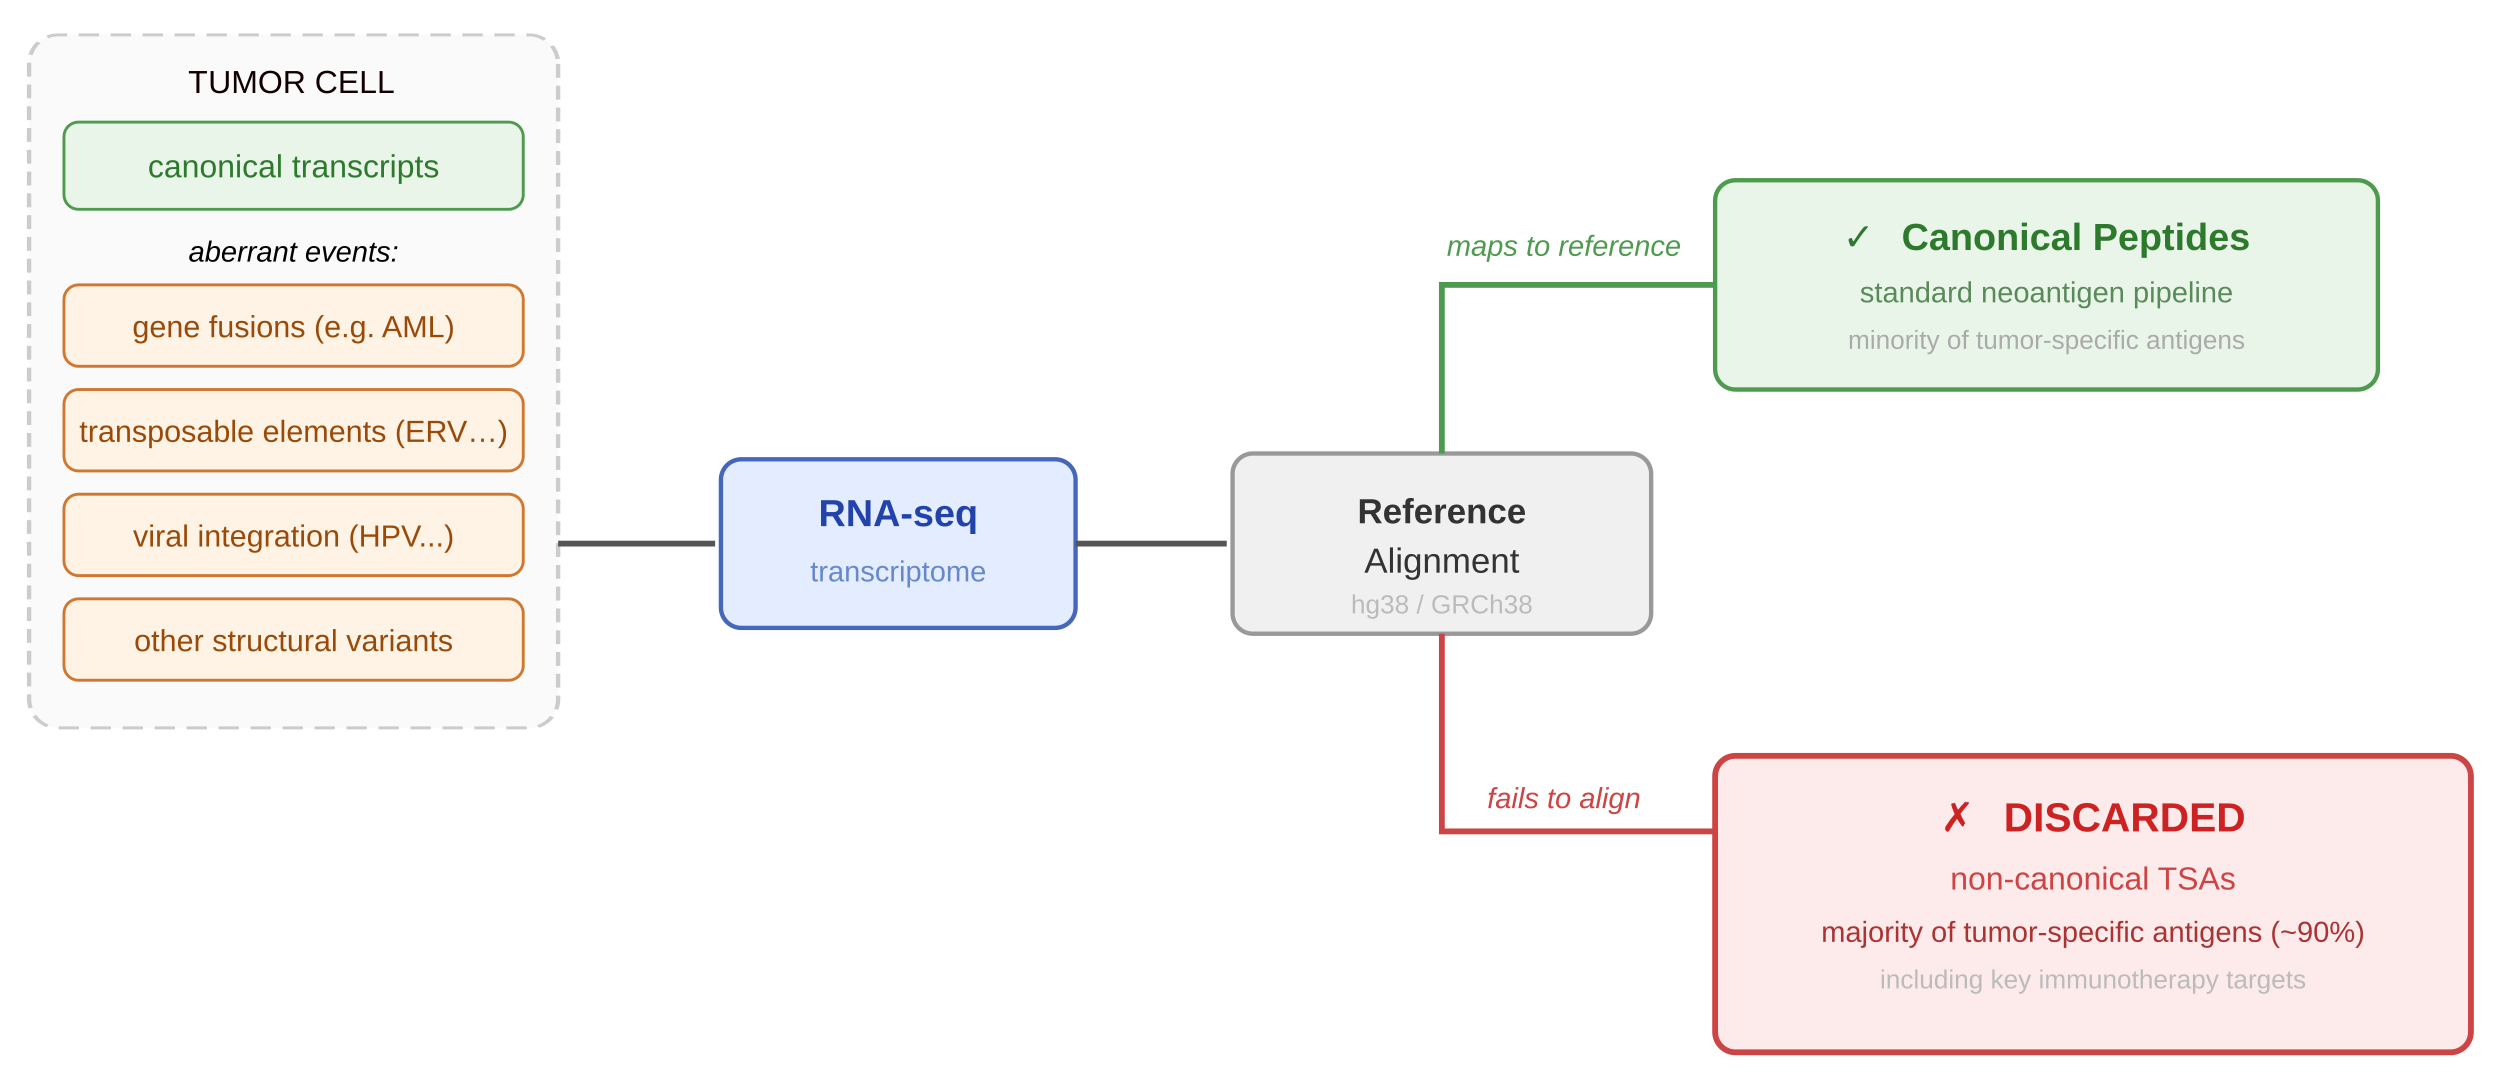
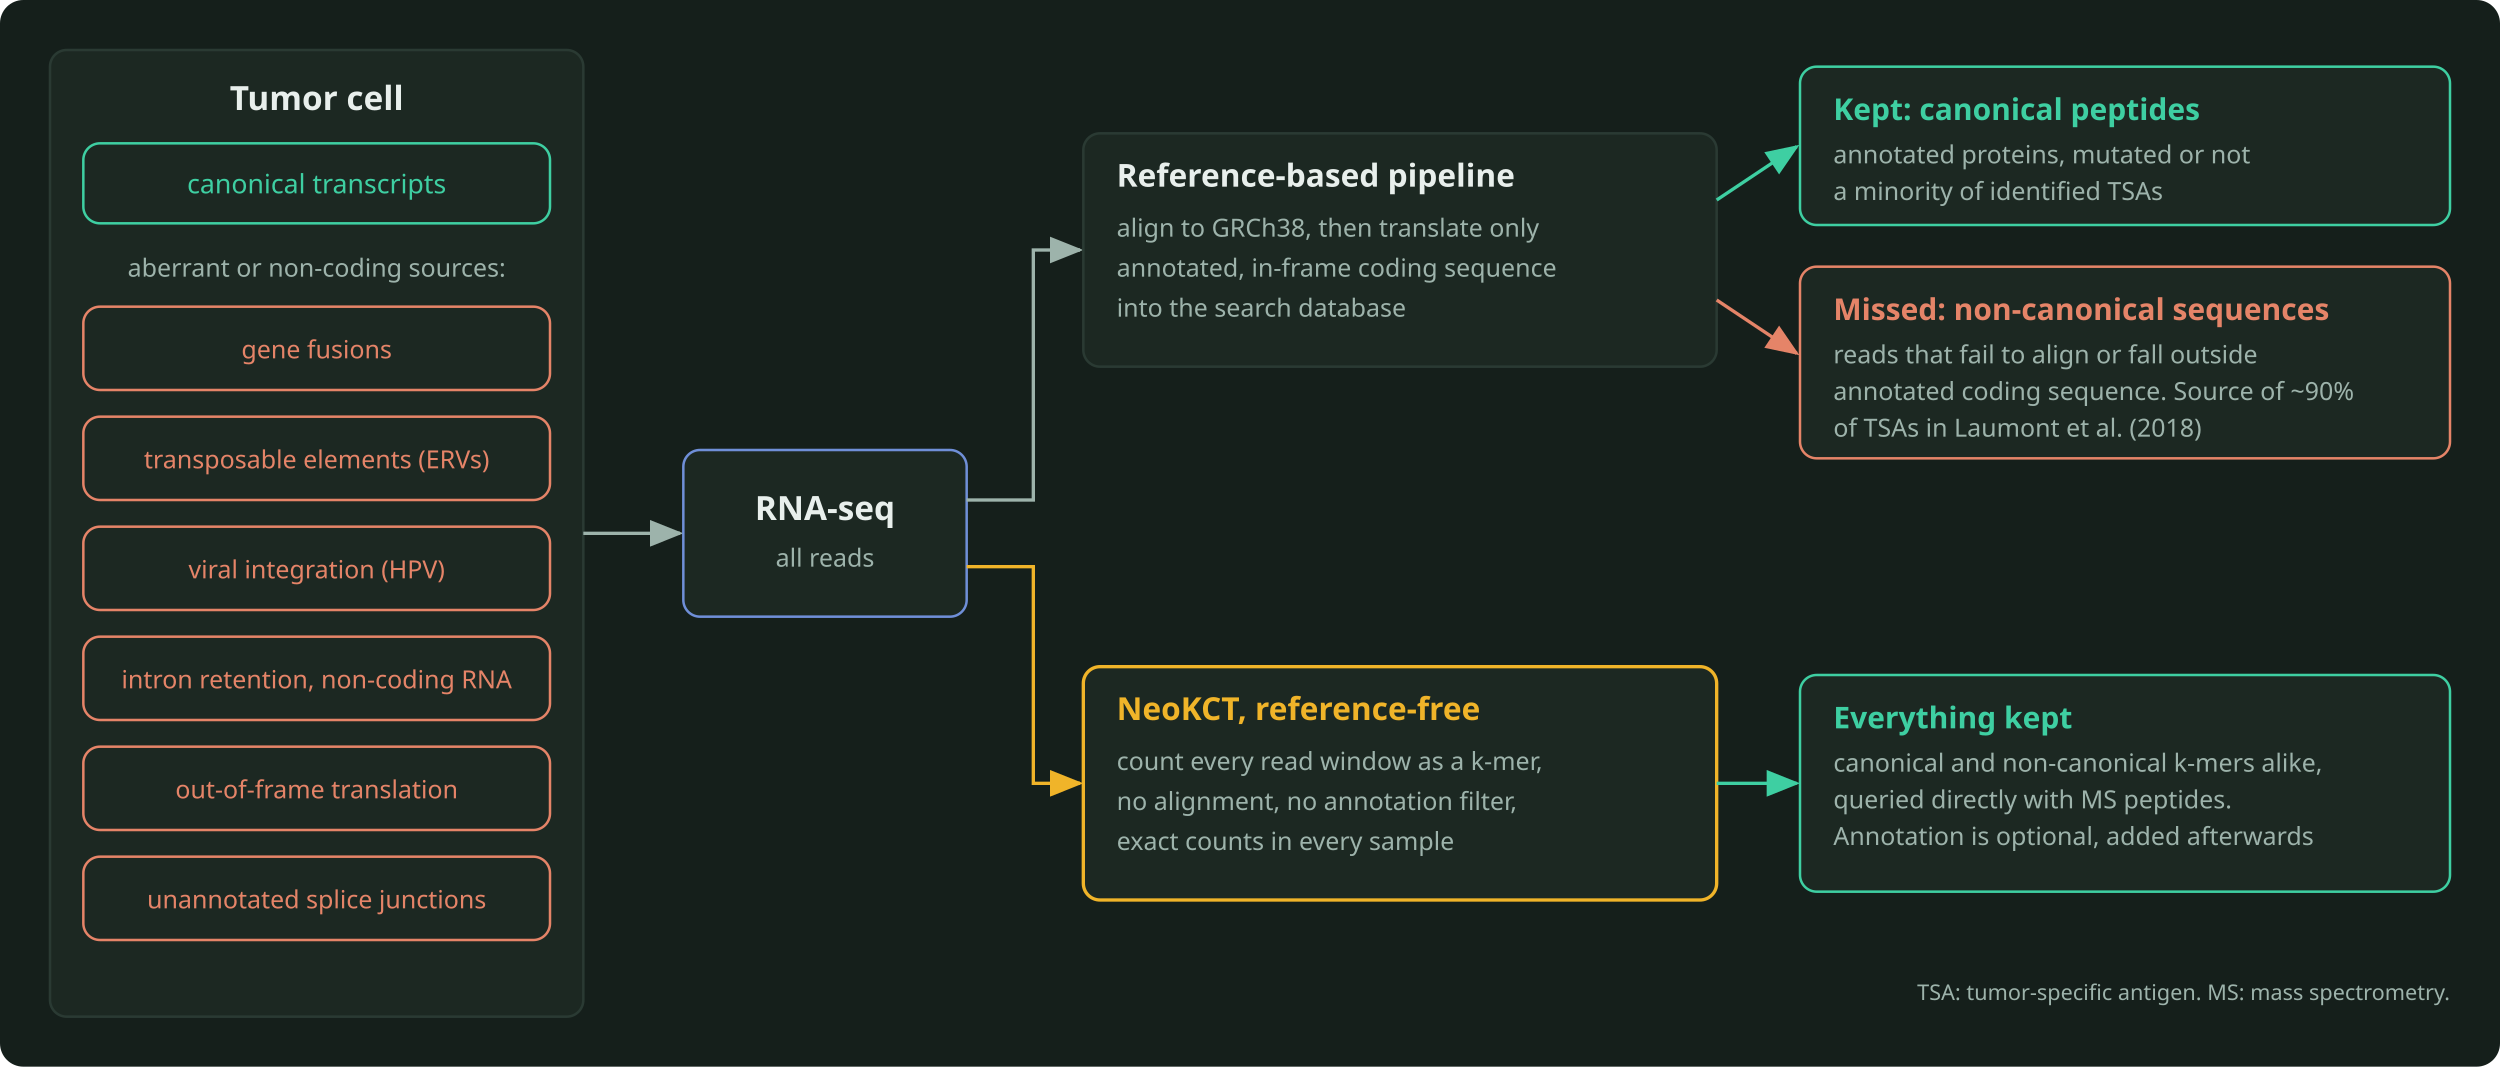
- <svg xmlns="http://www.w3.org/2000/svg" width="100%" height="100%" viewBox="0 10 860 370" version="1.1" xml:space="preserve" style="fill-rule:evenodd;clip-rule:evenodd;">
-   <g transform="matrix(1,0,0,1,450,210)">
-     <g transform="matrix(1,0,0,1,-450,-210)">
-       <g id="tumor-cell">
-         <g transform="matrix(1,0,0,0.681137,0,7.015)">
-           <path d="M192,36.681L192,357.319C192,365.422 187.519,372 182,372L20,372C14.481,372 10,365.422 10,357.319L10,36.681C10,28.578 14.481,22 20,22L182,22C187.519,22 192,28.578 192,36.681Z" style="fill:rgb(250,250,250);stroke:rgb(204,204,204);stroke-width:1.5px;stroke-dasharray:7,4;" />
-         </g>
-         <g transform="matrix(1,0,0,1,100.917,42)">
-           <text x="-36.192px" y="0px" style="font-family:'ArialMT', 'Arial', sans-serif;font-size:11px;fill:rgb(18,0,0);">T<tspan x="-29.307px -21.199px -11.871px -3.149px 4.959px 8.181px 16.289px 23.791px 30.074px " y="0px 0px 0px 0px 0px 0px 0px 0px 0px ">UMOR CELL</tspan>
-           </text>
-         </g>
-         <g id="canonical-transcripts">
-           <path d="M180,57L180,77C180,79.76 177.76,82 175,82L27,82C24.24,82 22,79.76 22,77L22,57C22,54.24 24.24,52 27,52L175,52C177.76,52 180,54.24 180,57Z" style="fill:rgb(234,245,234);stroke:rgb(78,154,78);stroke-width:1px;" />
-           <g transform="matrix(1,0,0,1,101,71)">
-             <text x="-50.134px" y="0px" style="font-family:'ArialMT', 'Arial', sans-serif;font-size:11px;fill:rgb(45,122,45);">canonical transcripts</text>
-           </g>
-         </g>
-         <g transform="matrix(1,0,0,1,101,100)">
-           <text x="-36.133px" y="0px" style="font-family:'Arial-ItalicMT', 'Arial', sans-serif;font-style:italic;font-size:10px;">aberrant events:</text>
-         </g>
-         <g id="gene-fusions">
-           <path d="M180,113L180,131C180,133.76 177.76,136 175,136L27,136C24.24,136 22,133.76 22,131L22,113C22,110.24 24.24,108 27,108L175,108C177.76,108 180,110.24 180,113Z" style="fill:rgb(255,243,230);stroke:rgb(208,120,48);stroke-width:1px;" />
-           <g transform="matrix(1,0,0,1,101,126)">
-             <text x="-55.448px" y="0px" style="font-family:'ArialMT', 'Arial', sans-serif;font-size:10.5px;fill:rgb(154,74,8);">gene fusions (e.g. <tspan x="30.362px 37.365px " y="0px 0px ">AM</tspan>L)</text>
-           </g>
-         </g>
-         <g id="transposable-elements">
-           <path d="M180,149L180,167C180,169.76 177.76,172 175,172L27,172C24.24,172 22,169.76 22,167L22,149C22,146.24 24.24,144 27,144L175,144C177.76,144 180,146.24 180,149Z" style="fill:rgb(255,243,230);stroke:rgb(208,120,48);stroke-width:1px;" />
-           <g transform="matrix(1,0,0,1,101,162)">
-             <g transform="matrix(10.5,0,0,10.5,73.7281,0)">
-                         </g>
-             <text x="-73.728px" y="0px" style="font-family:'ArialMT', 'Arial', sans-serif;font-size:10.5px;fill:rgb(154,74,8);">transposable elements (ER<tspan x="52.728px 59.732px " y="0px 0px ">V…</tspan>)</text>
-           </g>
-         </g>
-         <g id="viral-integration">
-           <path d="M180,185L180,203C180,205.76 177.76,208 175,208L27,208C24.24,208 22,205.76 22,203L22,185C22,182.24 24.24,180 27,180L175,180C177.76,180 180,182.24 180,185Z" style="fill:rgb(255,243,230);stroke:rgb(208,120,48);stroke-width:1px;" />
-           <g transform="matrix(1,0,0,1,101,198)">
-             <text x="-55.245px" y="0px" style="font-family:'ArialMT', 'Arial', sans-serif;font-size:10.5px;fill:rgb(154,74,8);">viral integration (HPV<tspan x="42.997px 45.914px " y="0px 0px ">..</tspan>.)</text>
-           </g>
-         </g>
-         <g id="structural-variants">
-           <path d="M180,221L180,239C180,241.76 177.76,244 175,244L27,244C24.24,244 22,241.76 22,239L22,221C22,218.24 24.24,216 27,216L175,216C177.76,216 180,218.24 180,221Z" style="fill:rgb(255,243,230);stroke:rgb(208,120,48);stroke-width:1px;" />
-           <g transform="matrix(1,0,0,1,101,234)">
-             <text x="-54.856px" y="0px" style="font-family:'ArialMT', 'Arial', sans-serif;font-size:10.5px;fill:rgb(154,74,8);">other structural variants</text>
-           </g>
-         </g>
-       </g>
-       <path d="M192,197L246,197" style="fill:none;fill-rule:nonzero;stroke:rgb(85,85,85);stroke-width:2px;" />
-       <g id="rnaseq-box">
-         <path d="M370,175L370,219C370,222.863 366.863,226 363,226L255,226C251.137,226 248,222.863 248,219L248,175C248,171.137 251.137,168 255,168L363,168C366.863,168 370,171.137 370,175Z" style="fill:rgb(228,236,255);stroke:rgb(68,102,187);stroke-width:1.5px;" />
-         <g transform="matrix(1,0,0,1,309,191)">
-           <text x="-27.447px" y="0px" style="font-family:'Arial-BoldMT', 'Arial', sans-serif;font-weight:700;font-size:13px;fill:rgb(34,68,170);">RNA-seq</text>
-         </g>
-         <g transform="matrix(1,0,0,1,309,210)">
-           <text x="-30.288px" y="0px" style="font-family:'ArialMT', 'Arial', sans-serif;font-size:10px;fill:rgb(102,136,204);">transcriptome</text>
-         </g>
-       </g>
-       <path d="M370,197L422,197" style="fill:none;fill-rule:nonzero;stroke:rgb(85,85,85);stroke-width:2px;" />
-       <g id="reference-alignment">
-         <path d="M568,173L568,221C568,224.863 564.863,228 561,228L431,228C427.137,228 424,224.863 424,221L424,173C424,169.137 427.137,166 431,166L561,166C564.863,166 568,169.137 568,173Z" style="fill:rgb(240,240,240);stroke:rgb(153,153,153);stroke-width:1.5px;" />
-         <g transform="matrix(1,0,0,1,496,190)">
-           <text x="-29.016px" y="0px" style="font-family:'Arial-BoldMT', 'Arial', sans-serif;font-weight:700;font-size:12px;fill:rgb(51,51,51);">Reference</text>
-         </g>
-         <g transform="matrix(1,0,0,1,496,207)">
-           <text x="-26.681px" y="0px" style="font-family:'ArialMT', 'Arial', sans-serif;font-size:12px;fill:rgb(51,51,51);">Alignment</text>
-         </g>
-         <g transform="matrix(1,0,0,1,496,221)">
-           <text x="-31.269px" y="0px" style="font-family:'ArialMT', 'Arial', sans-serif;font-size:9px;fill:rgb(187,187,187);">hg38 / GRCh38</text>
-         </g>
-       </g>
-       <path d="M496,166L496,108L590,108" style="fill:none;fill-rule:nonzero;stroke:rgb(78,154,78);stroke-width:2px;" />
-       <g transform="matrix(1,0,0,1,538,98)">
-         <text x="-40.298px" y="0px" style="font-family:'Arial-ItalicMT', 'Arial', sans-serif;font-style:italic;font-size:10px;fill:rgb(78,154,78);">maps to reference</text>
-       </g>
-       <path d="M496,228L496,296L590,296" style="fill:none;fill-rule:nonzero;stroke:rgb(204,68,68);stroke-width:2px;" />
-       <g transform="matrix(1,0,0,1,538,288)">
-         <text x="-26.404px" y="0px" style="font-family:'Arial-ItalicMT', 'Arial', sans-serif;font-style:italic;font-size:10px;fill:rgb(204,68,68);">fails to align</text>
-       </g>
-       <g id="canonical-pass">
-         <path d="M818,79L818,137C818,140.863 814.863,144 811,144L597,144C593.137,144 590,140.863 590,137L590,79C590,75.137 593.137,72 597,72L811,72C814.863,72 818,75.137 818,79Z" style="fill:rgb(234,245,234);stroke:rgb(78,154,78);stroke-width:1.5px;" />
-         <g transform="matrix(1,0,0,1,704,96)">
-           <text x="-70.072px" y="0px" style="font-family:'MS-UIGothic', 'MS UI Gothic', sans-serif;font-size:13px;fill:rgb(45,122,45);">✓</text>
-           <text x="-49.848px" y="0px" style="font-family:'Arial-BoldMT', 'Arial', sans-serif;font-weight:700;font-size:13px;fill:rgb(45,122,45);">Canonical Peptides</text>
-         </g>
-         <g transform="matrix(1,0,0,1,704,114)">
-           <text x="-64.219px" y="0px" style="font-family:'ArialMT', 'Arial', sans-serif;font-size:10px;fill:rgb(90,138,90);">standard neoantigen pipeline</text>
-         </g>
-         <g transform="matrix(1,0,0,1,704,130)">
-           <g transform="matrix(9,0,0,9,22.7483,0)">
-                     </g>
-           <g transform="matrix(9,0,0,9,25.2488,0)">
-                     </g>
-           <text x="-68.276px" y="0px" style="font-family:'ArialMT', 'Arial', sans-serif;font-size:9px;fill:rgb(170,170,170);">minority of tumor-speciﬁc antigens</text>
-         </g>
-       </g>
-       <g id="noncanonical-discard">
-         <path d="M850,277L850,365C850,368.863 846.863,372 843,372L597,372C593.137,372 590,368.863 590,365L590,277C590,273.137 593.137,270 597,270L843,270C846.863,270 850,273.137 850,277Z" style="fill:rgb(253,234,234);stroke:rgb(204,68,68);stroke-width:2px;" />
-         <g transform="matrix(1,0,0,1,720,296)">
-           <text x="-52.503px" y="0px" style="font-family:'MS-UIGothic', 'MS UI Gothic', sans-serif;font-size:14px;fill:rgb(204,34,34);">✗</text>
-           <text x="-30.724px" y="0px" style="font-family:'Arial-BoldMT', 'Arial', sans-serif;font-weight:700;font-size:14px;fill:rgb(204,34,34);">DISCARDED</text>
-         </g>
-         <g transform="matrix(1,0,0,1,720,316)">
-           <text x="-49.121px" y="0px" style="font-family:'ArialMT', 'Arial', sans-serif;font-size:11px;fill:rgb(204,68,68);">non-canonical <tspan x="22.228px 28.948px " y="0px 0px ">TS</tspan>As</text>
-         </g>
-         <g transform="matrix(1,0,0,1,720,334)">
-           <g transform="matrix(10,0,0,10,7.62939,0)">
-                     </g>
-           <g transform="matrix(10,0,0,10,10.4077,0)">
-                     </g>
-           <g transform="matrix(10,0,0,10,93.5083,0)">
-                     </g>
-           <text x="-93.508px" y="0px" style="font-family:'ArialMT', 'Arial', sans-serif;font-size:10px;fill:rgb(170,51,51);">majority of tumor-speciﬁc antigens (~90%)</text>
-         </g>
-         <g transform="matrix(1,0,0,1,720,350)">
-           <text x="-73.288px" y="0px" style="font-family:'ArialMT', 'Arial', sans-serif;font-size:9px;fill:rgb(187,187,187);">including key immunotherapy targets</text>
-         </g>
-       </g>
-     </g>
-   </g>
+ <svg xmlns="http://www.w3.org/2000/svg" viewBox="0 0 1500 640" width="1500" height="640" font-family="'Archivo', sans-serif">
+   <rect x="0" y="0" width="1500" height="640" rx="14" fill="#151f1b" />
+   <defs>
+     <marker id="a" markerWidth="10" markerHeight="8" refX="9" refY="4" orient="auto">
+       <path d="M0,0 L10,4 L0,8 Z" fill="#9db3ab" />
+     </marker>
+     <marker id="ag" markerWidth="10" markerHeight="8" refX="9" refY="4" orient="auto">
+       <path d="M0,0 L10,4 L0,8 Z" fill="#3ecfa2" />
+     </marker>
+     <marker id="ar" markerWidth="10" markerHeight="8" refX="9" refY="4" orient="auto">
+       <path d="M0,0 L10,4 L0,8 Z" fill="#e58468" />
+     </marker>
+     <marker id="ak" markerWidth="10" markerHeight="8" refX="9" refY="4" orient="auto">
+       <path d="M0,0 L10,4 L0,8 Z" fill="#f0b429" />
+     </marker>
+   </defs>
+   <rect x="30" y="30" width="320" height="580" rx="10" fill="#1c2822" stroke="#2a3a33" stroke-width="1.5" />
+   <text x="190" y="66" fill="#e8efec" font-size="20" text-anchor="middle" font-weight="700">Tumor cell</text>
+   <rect x="50" y="86" width="280" height="48" rx="10" fill="#1c2822" stroke="#3ecfa2" stroke-width="1.5" />
+   <text x="190" y="116" fill="#3ecfa2" font-size="16" text-anchor="middle">canonical transcripts</text>
+   <text x="190" y="166" fill="#9db3ab" font-size="15" text-anchor="middle">aberrant or non-coding sources:</text>
+   <rect x="50" y="184" width="280" height="50" rx="10" fill="#1c2822" stroke="#e58468" stroke-width="1.5" />
+   <text x="190" y="215" fill="#e58468" font-size="15" text-anchor="middle">gene fusions</text>
+   <rect x="50" y="250" width="280" height="50" rx="10" fill="#1c2822" stroke="#e58468" stroke-width="1.5" />
+   <text x="190" y="281" fill="#e58468" font-size="15" text-anchor="middle">transposable elements (ERVs)</text>
+   <rect x="50" y="316" width="280" height="50" rx="10" fill="#1c2822" stroke="#e58468" stroke-width="1.5" />
+   <text x="190" y="347" fill="#e58468" font-size="15" text-anchor="middle">viral integration (HPV)</text>
+   <rect x="50" y="382" width="280" height="50" rx="10" fill="#1c2822" stroke="#e58468" stroke-width="1.5" />
+   <text x="190" y="413" fill="#e58468" font-size="15" text-anchor="middle">intron retention, non-coding RNA</text>
+   <rect x="50" y="448" width="280" height="50" rx="10" fill="#1c2822" stroke="#e58468" stroke-width="1.5" />
+   <text x="190" y="479" fill="#e58468" font-size="15" text-anchor="middle">out-of-frame translation</text>
+   <rect x="50" y="514" width="280" height="50" rx="10" fill="#1c2822" stroke="#e58468" stroke-width="1.5" />
+   <text x="190" y="545" fill="#e58468" font-size="15" text-anchor="middle">unannotated splice junctions</text>
+   <path d="M350,320 L408,320" stroke="#9db3ab" stroke-width="2" fill="none" marker-end="url(#a)" />
+   <rect x="410" y="270" width="170" height="100" rx="10" fill="#1c2822" stroke="#6f8fd8" stroke-width="1.5" />
+   <text x="495" y="312" fill="#e8efec" font-size="20" text-anchor="middle" font-weight="700">RNA-seq</text>
+   <text x="495" y="340" fill="#9db3ab" font-size="15" text-anchor="middle">all reads</text>
+   <path d="M580,300 L620,300 L620,150 L648,150" stroke="#9db3ab" stroke-width="2" fill="none" marker-end="url(#a)" />
+   <rect x="650" y="80" width="380" height="140" rx="10" fill="#1c2822" stroke="#2a3a33" stroke-width="1.5" />
+   <text x="670" y="112" fill="#e8efec" font-size="19" text-anchor="start" font-weight="700">Reference-based pipeline</text>
+   <text x="670" y="142" fill="#9db3ab" font-size="15" text-anchor="start">align to GRCh38, then translate only</text>
+   <text x="670" y="166" fill="#9db3ab" font-size="15" text-anchor="start">annotated, in-frame coding sequence</text>
+   <text x="670" y="190" fill="#9db3ab" font-size="15" text-anchor="start">into the search database</text>
+   <path d="M1030,120 L1078,88" stroke="#3ecfa2" stroke-width="2" fill="none" marker-end="url(#ag)" />
+   <path d="M1030,180 L1078,212" stroke="#e58468" stroke-width="2" fill="none" marker-end="url(#ar)" />
+   <rect x="1080" y="40" width="390" height="95" rx="10" fill="#1c2822" stroke="#3ecfa2" stroke-width="1.5" />
+   <text x="1100" y="72" fill="#3ecfa2" font-size="18" text-anchor="start" font-weight="700">Kept: canonical peptides</text>
+   <text x="1100" y="98" fill="#9db3ab" font-size="15" text-anchor="start">annotated proteins, mutated or not</text>
+   <text x="1100" y="120" fill="#9db3ab" font-size="15" text-anchor="start">a minority of identified TSAs</text>
+   <rect x="1080" y="160" width="390" height="115" rx="10" fill="#1c2822" stroke="#e58468" stroke-width="1.5" />
+   <text x="1100" y="192" fill="#e58468" font-size="18" text-anchor="start" font-weight="700">Missed: non-canonical sequences</text>
+   <text x="1100" y="218" fill="#9db3ab" font-size="15" text-anchor="start">reads that fail to align or fall outside</text>
+   <text x="1100" y="240" fill="#9db3ab" font-size="15" text-anchor="start">annotated coding sequence. Source of ~90%</text>
+   <text x="1100" y="262" fill="#9db3ab" font-size="15" text-anchor="start">of TSAs in Laumont et al. (2018)</text>
+   <path d="M580,340 L620,340 L620,470 L648,470" stroke="#f0b429" stroke-width="2" fill="none" marker-end="url(#ak)" />
+   <rect x="650" y="400" width="380" height="140" rx="10" fill="#1c2822" stroke="#f0b429" stroke-width="2" />
+   <text x="670" y="432" fill="#f0b429" font-size="19" text-anchor="start" font-weight="700">NeoKCT, reference-free</text>
+   <text x="670" y="462" fill="#9db3ab" font-size="15" text-anchor="start">count every read window as a k-mer,</text>
+   <text x="670" y="486" fill="#9db3ab" font-size="15" text-anchor="start">no alignment, no annotation filter,</text>
+   <text x="670" y="510" fill="#9db3ab" font-size="15" text-anchor="start">exact counts in every sample</text>
+   <path d="M1030,470 L1078,470" stroke="#3ecfa2" stroke-width="2" fill="none" marker-end="url(#ag)" />
+   <rect x="1080" y="405" width="390" height="130" rx="10" fill="#1c2822" stroke="#3ecfa2" stroke-width="1.5" />
+   <text x="1100" y="437" fill="#3ecfa2" font-size="18" text-anchor="start" font-weight="700">Everything kept</text>
+   <text x="1100" y="463" fill="#9db3ab" font-size="15" text-anchor="start">canonical and non-canonical k-mers alike,</text>
+   <text x="1100" y="485" fill="#9db3ab" font-size="15" text-anchor="start">queried directly with MS peptides.</text>
+   <text x="1100" y="507" fill="#9db3ab" font-size="15" text-anchor="start">Annotation is optional, added afterwards</text>
+   <text x="1470" y="600" fill="#9db3ab" font-size="13" text-anchor="end">TSA: tumor-specific antigen. MS: mass spectrometry.</text>
</svg>
